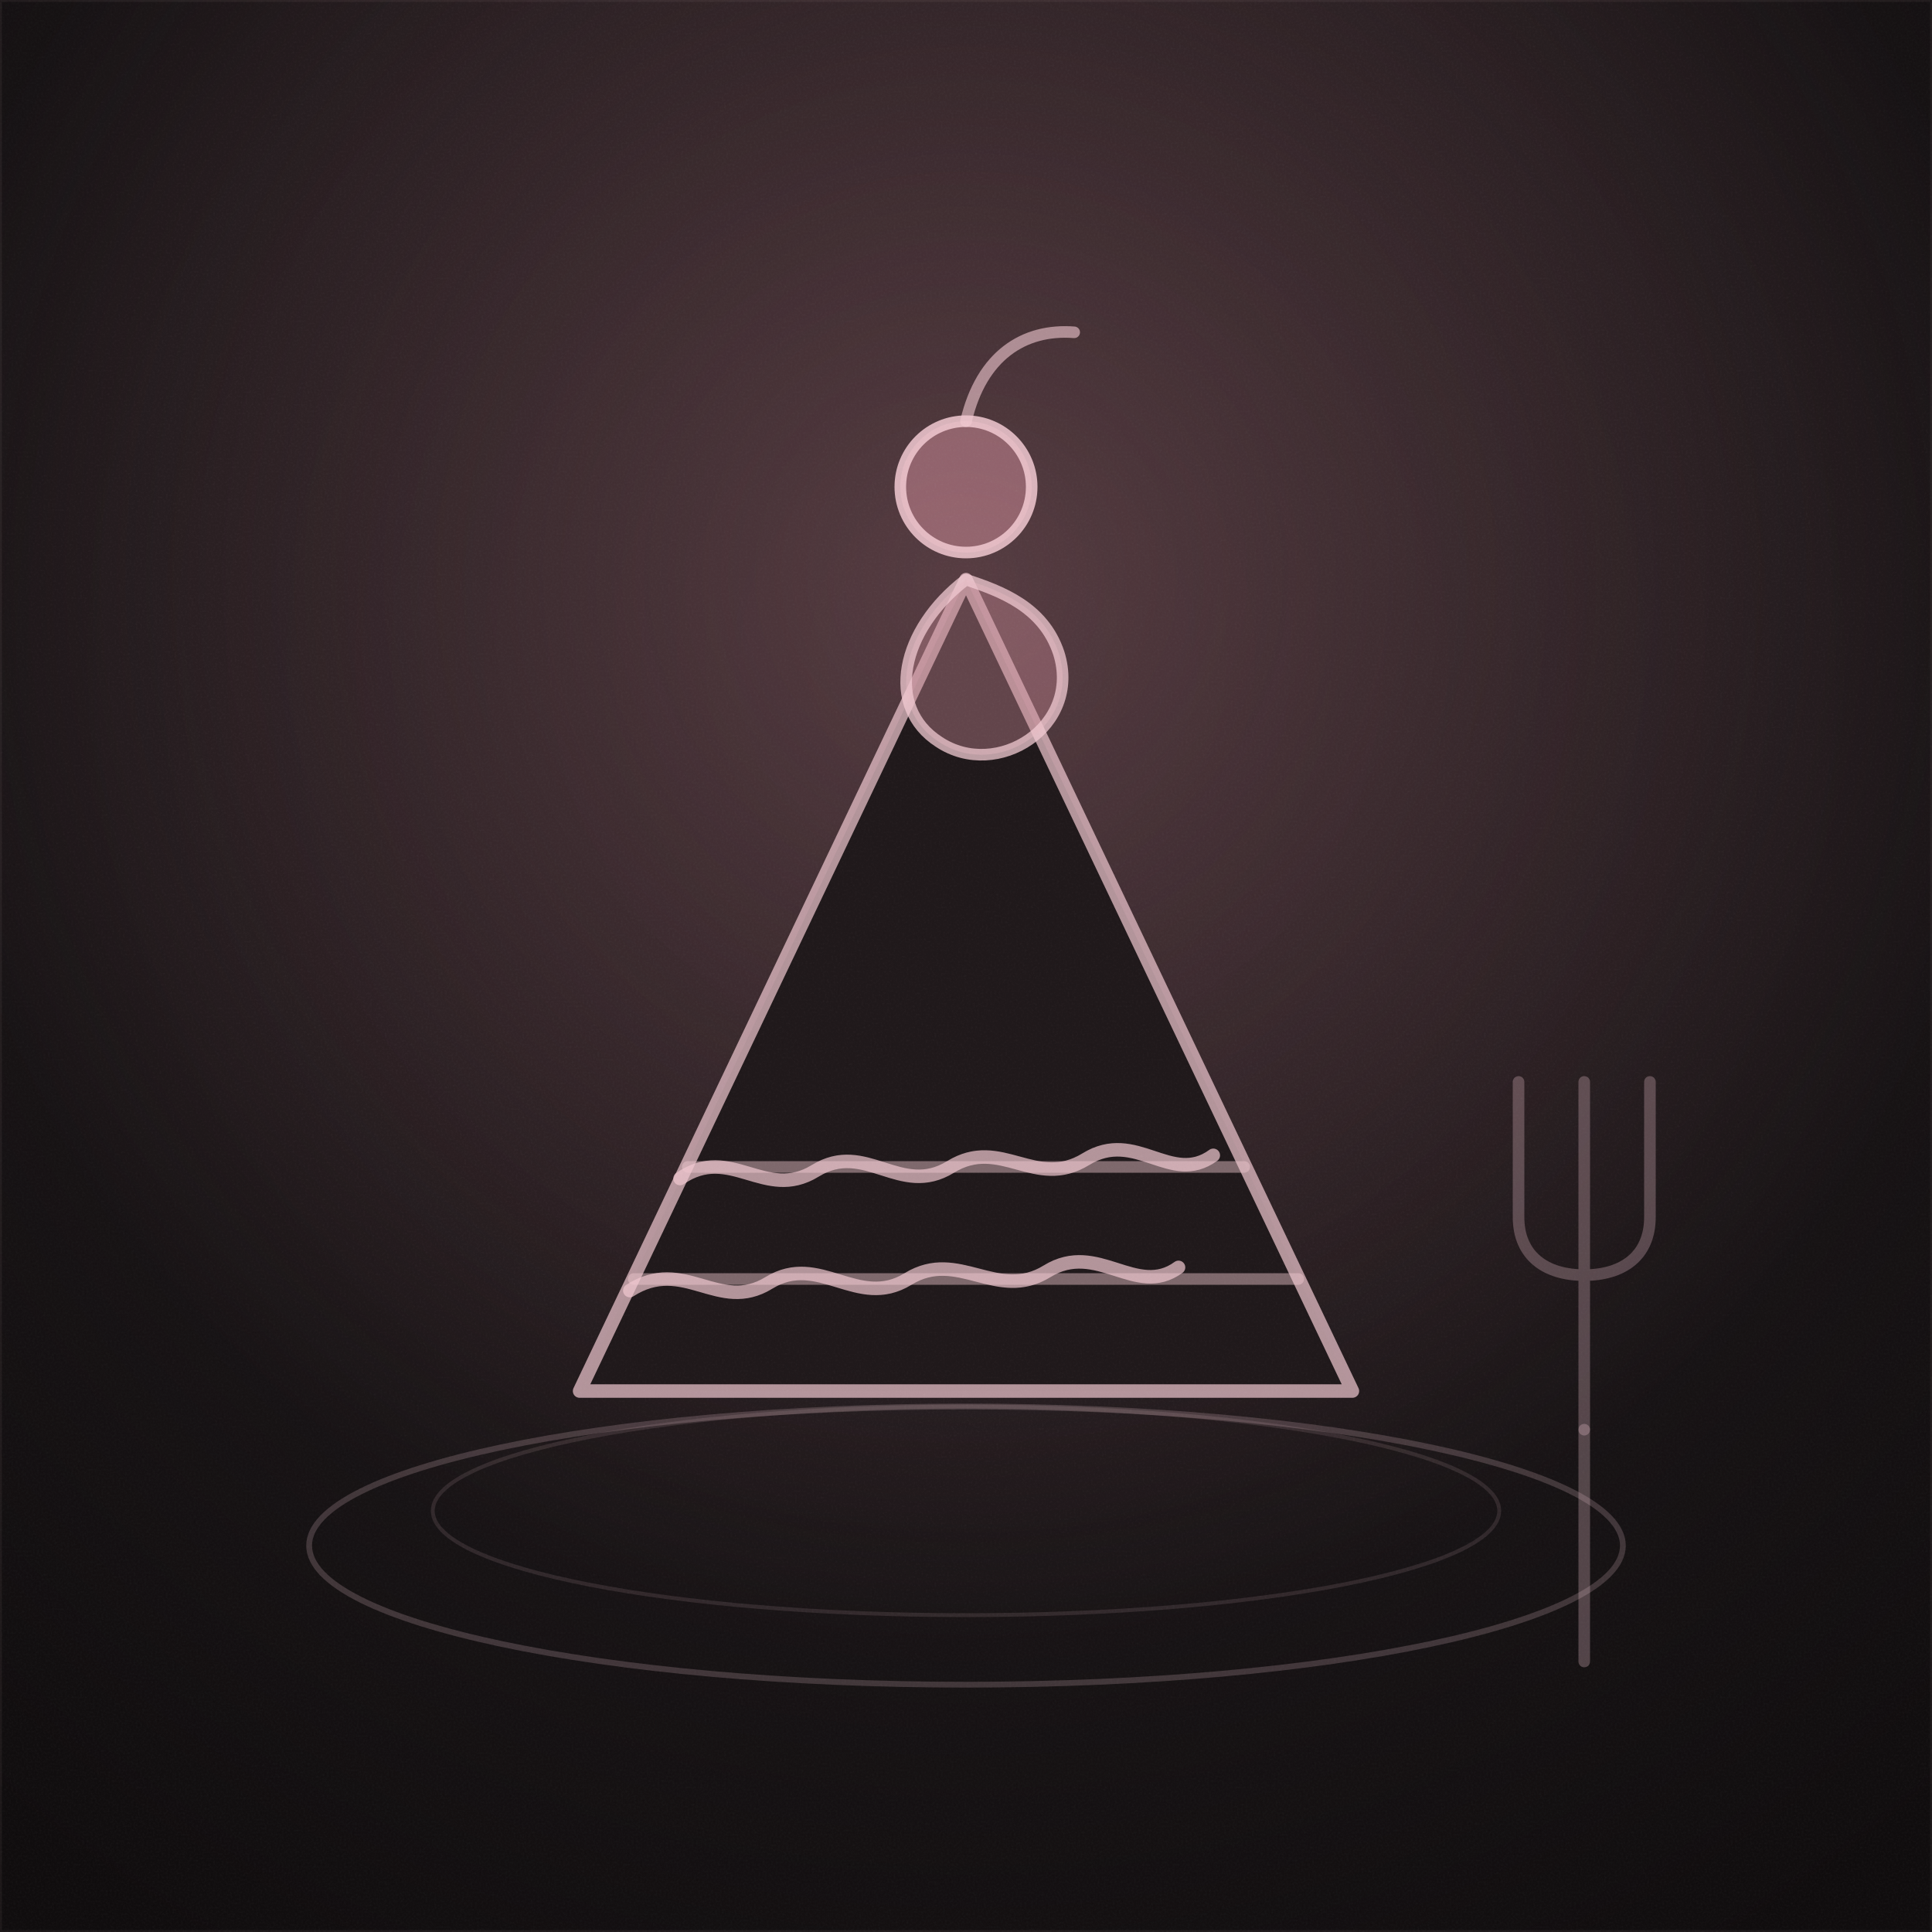
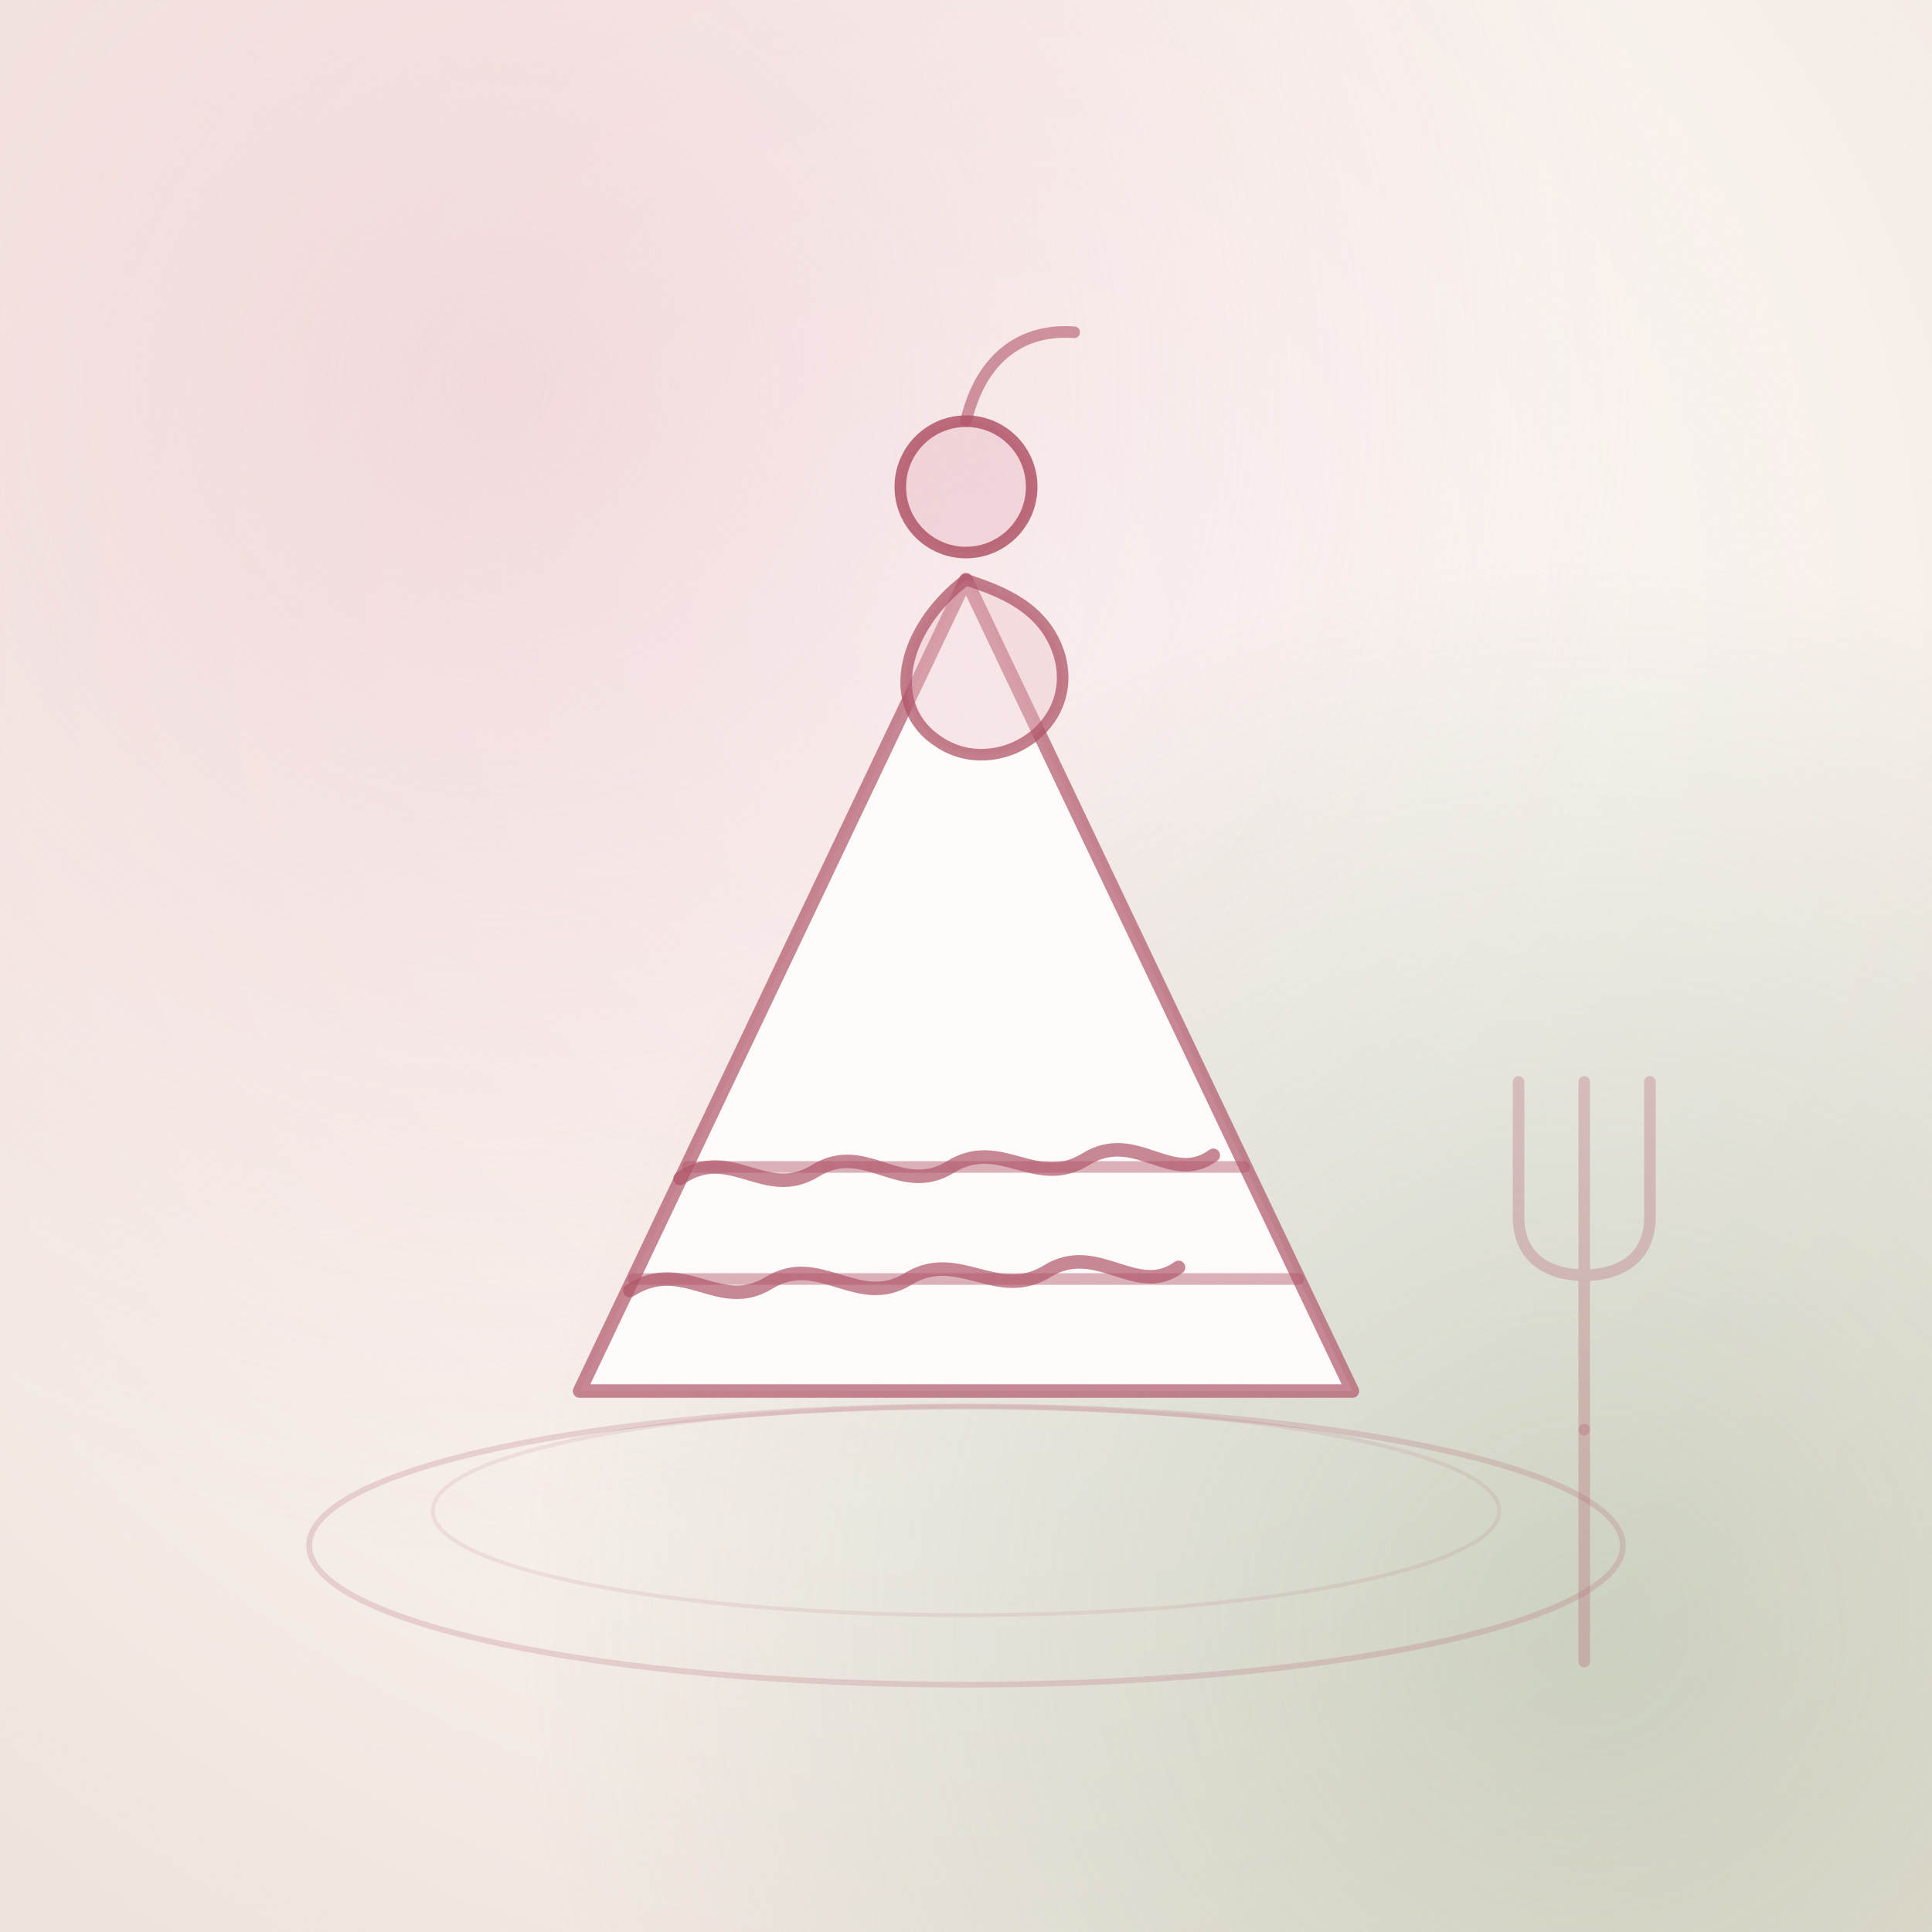
<svg xmlns="http://www.w3.org/2000/svg" viewBox="0 0 1000 1000" preserveAspectRatio="xMidYMid slice" role="img" aria-hidden="true">
  <defs>
-     <radialGradient id="bg" cx="50%" cy="34%" r="78%">
-       <stop offset="0%" stop-color="#241a1d" />
-       <stop offset="55%" stop-color="#171214" />
-       <stop offset="100%" stop-color="#0d0a0b" />
+     <radialGradient id="bg" cx="50%" cy="32%" r="80%">
+       <stop offset="0%" stop-color="#fffdfb" />
+       <stop offset="60%" stop-color="#f8f1ec" />
+       <stop offset="100%" stop-color="#f0e5dd" />
    </radialGradient>
-     <radialGradient id="glow" cx="50%" cy="30%" r="55%">
-       <stop offset="0%" stop-color="#c98793" stop-opacity=".30" />
-       <stop offset="100%" stop-color="#c98793" stop-opacity="0" />
+     <radialGradient id="glow" cx="26%" cy="20%" r="60%">
+       <stop offset="0%" stop-color="#edc3cb" stop-opacity=".55" />
+       <stop offset="100%" stop-color="#edc3cb" stop-opacity="0" />
+     </radialGradient>
+     <radialGradient id="leaf" cx="82%" cy="84%" r="55%">
+       <stop offset="0%" stop-color="#8fa887" stop-opacity=".40" />
+       <stop offset="100%" stop-color="#8fa887" stop-opacity="0" />
    </radialGradient>
    <linearGradient id="sheen" x1="0" y1="0" x2="0" y2="1">
-       <stop offset="0%" stop-color="#f3cad2" stop-opacity=".22" />
-       <stop offset="100%" stop-color="#f3cad2" stop-opacity=".04" />
+       <stop offset="0%" stop-color="#ffffff" stop-opacity=".85" />
+       <stop offset="100%" stop-color="#ffffff" stop-opacity=".2" />
    </linearGradient>
    <filter id="grain" x="0" y="0" width="100%" height="100%">
      <feTurbulence type="fractalNoise" baseFrequency="0.9" numOctaves="3" seed="7" />
      <feColorMatrix type="saturate" values="0" />
      <feComponentTransfer>
-         <feFuncA type="linear" slope="0.055" />
+         <feFuncA type="linear" slope="0.045" />
      </feComponentTransfer>
    </filter>
    <filter id="soft" x="-30%" y="-30%" width="160%" height="160%">
      <feGaussianBlur stdDeviation="16" />
    </filter>
  </defs>
  <rect width="1000" height="1000" fill="url(#bg)" />
  <rect width="1000" height="1000" fill="url(#glow)" />
-   <g stroke="#f3cad2" fill="none" stroke-linecap="round" stroke-linejoin="round">
+   <rect width="1000" height="1000" fill="url(#leaf)" />
+   <g stroke="#b05467" fill="none" stroke-linecap="round" stroke-linejoin="round">
    <ellipse cx="500" cy="800" rx="340" ry="72" stroke-opacity=".2" stroke-width="3" />
    <ellipse cx="500" cy="782" rx="276" ry="54" stroke-opacity=".12" stroke-width="2" />
-     <path d="M300 720L500 300l200 420z" fill="#1d1618" stroke-opacity=".7" stroke-width="7" />
+     <path d="M300 720L500 300l200 420z" fill="#fffdfb" stroke-opacity=".7" stroke-width="7" />
    <g stroke-opacity=".45" stroke-width="6">
      <path d="M356 604h288M328 662h344" />
    </g>
    <path d="M352 610c26-18 44 12 70-4s44 14 70-2 44 12 70-4 44 14 66-2" stroke-opacity=".7" stroke-width="7" />
    <path d="M326 668c28-18 46 12 72-4s46 14 72-2 46 12 72-4 46 14 68-2" stroke-opacity=".7" stroke-width="7" />
-     <path d="M500 300c-34 26-42 66-14 84 30 20 74-8 62-46-8-24-30-32-48-38z" fill="#c98793" fill-opacity=".4" stroke-opacity=".75" stroke-width="6" />
-     <circle cx="500" cy="252" r="34" fill="#c98793" fill-opacity=".55" stroke-opacity=".85" stroke-width="6" />
+     <path d="M500 300c-34 26-42 66-14 84 30 20 74-8 62-46-8-24-30-32-48-38z" fill="#edc3cb" fill-opacity=".4" stroke-opacity=".75" stroke-width="6" />
+     <circle cx="500" cy="252" r="34" fill="#edc3cb" fill-opacity=".55" stroke-opacity=".85" stroke-width="6" />
    <path d="M500 218c8-34 30-48 56-46" stroke-opacity=".6" stroke-width="6" />
    <g stroke-opacity=".28" stroke-width="6">
      <path d="M820 560v180M786 560v70c0 20 14 30 34 30M854 560v70c0 20-14 30-34 30" />
      <path d="M820 740v120" />
    </g>
  </g>
-   <rect width="1000" height="1000" filter="url(#grain)" opacity=".85" />
-   <rect width="1000" height="1000" fill="none" stroke="#f3cad2" stroke-opacity=".06" stroke-width="2" />
+   <rect width="1000" height="1000" filter="url(#grain)" opacity=".7" />
</svg>
